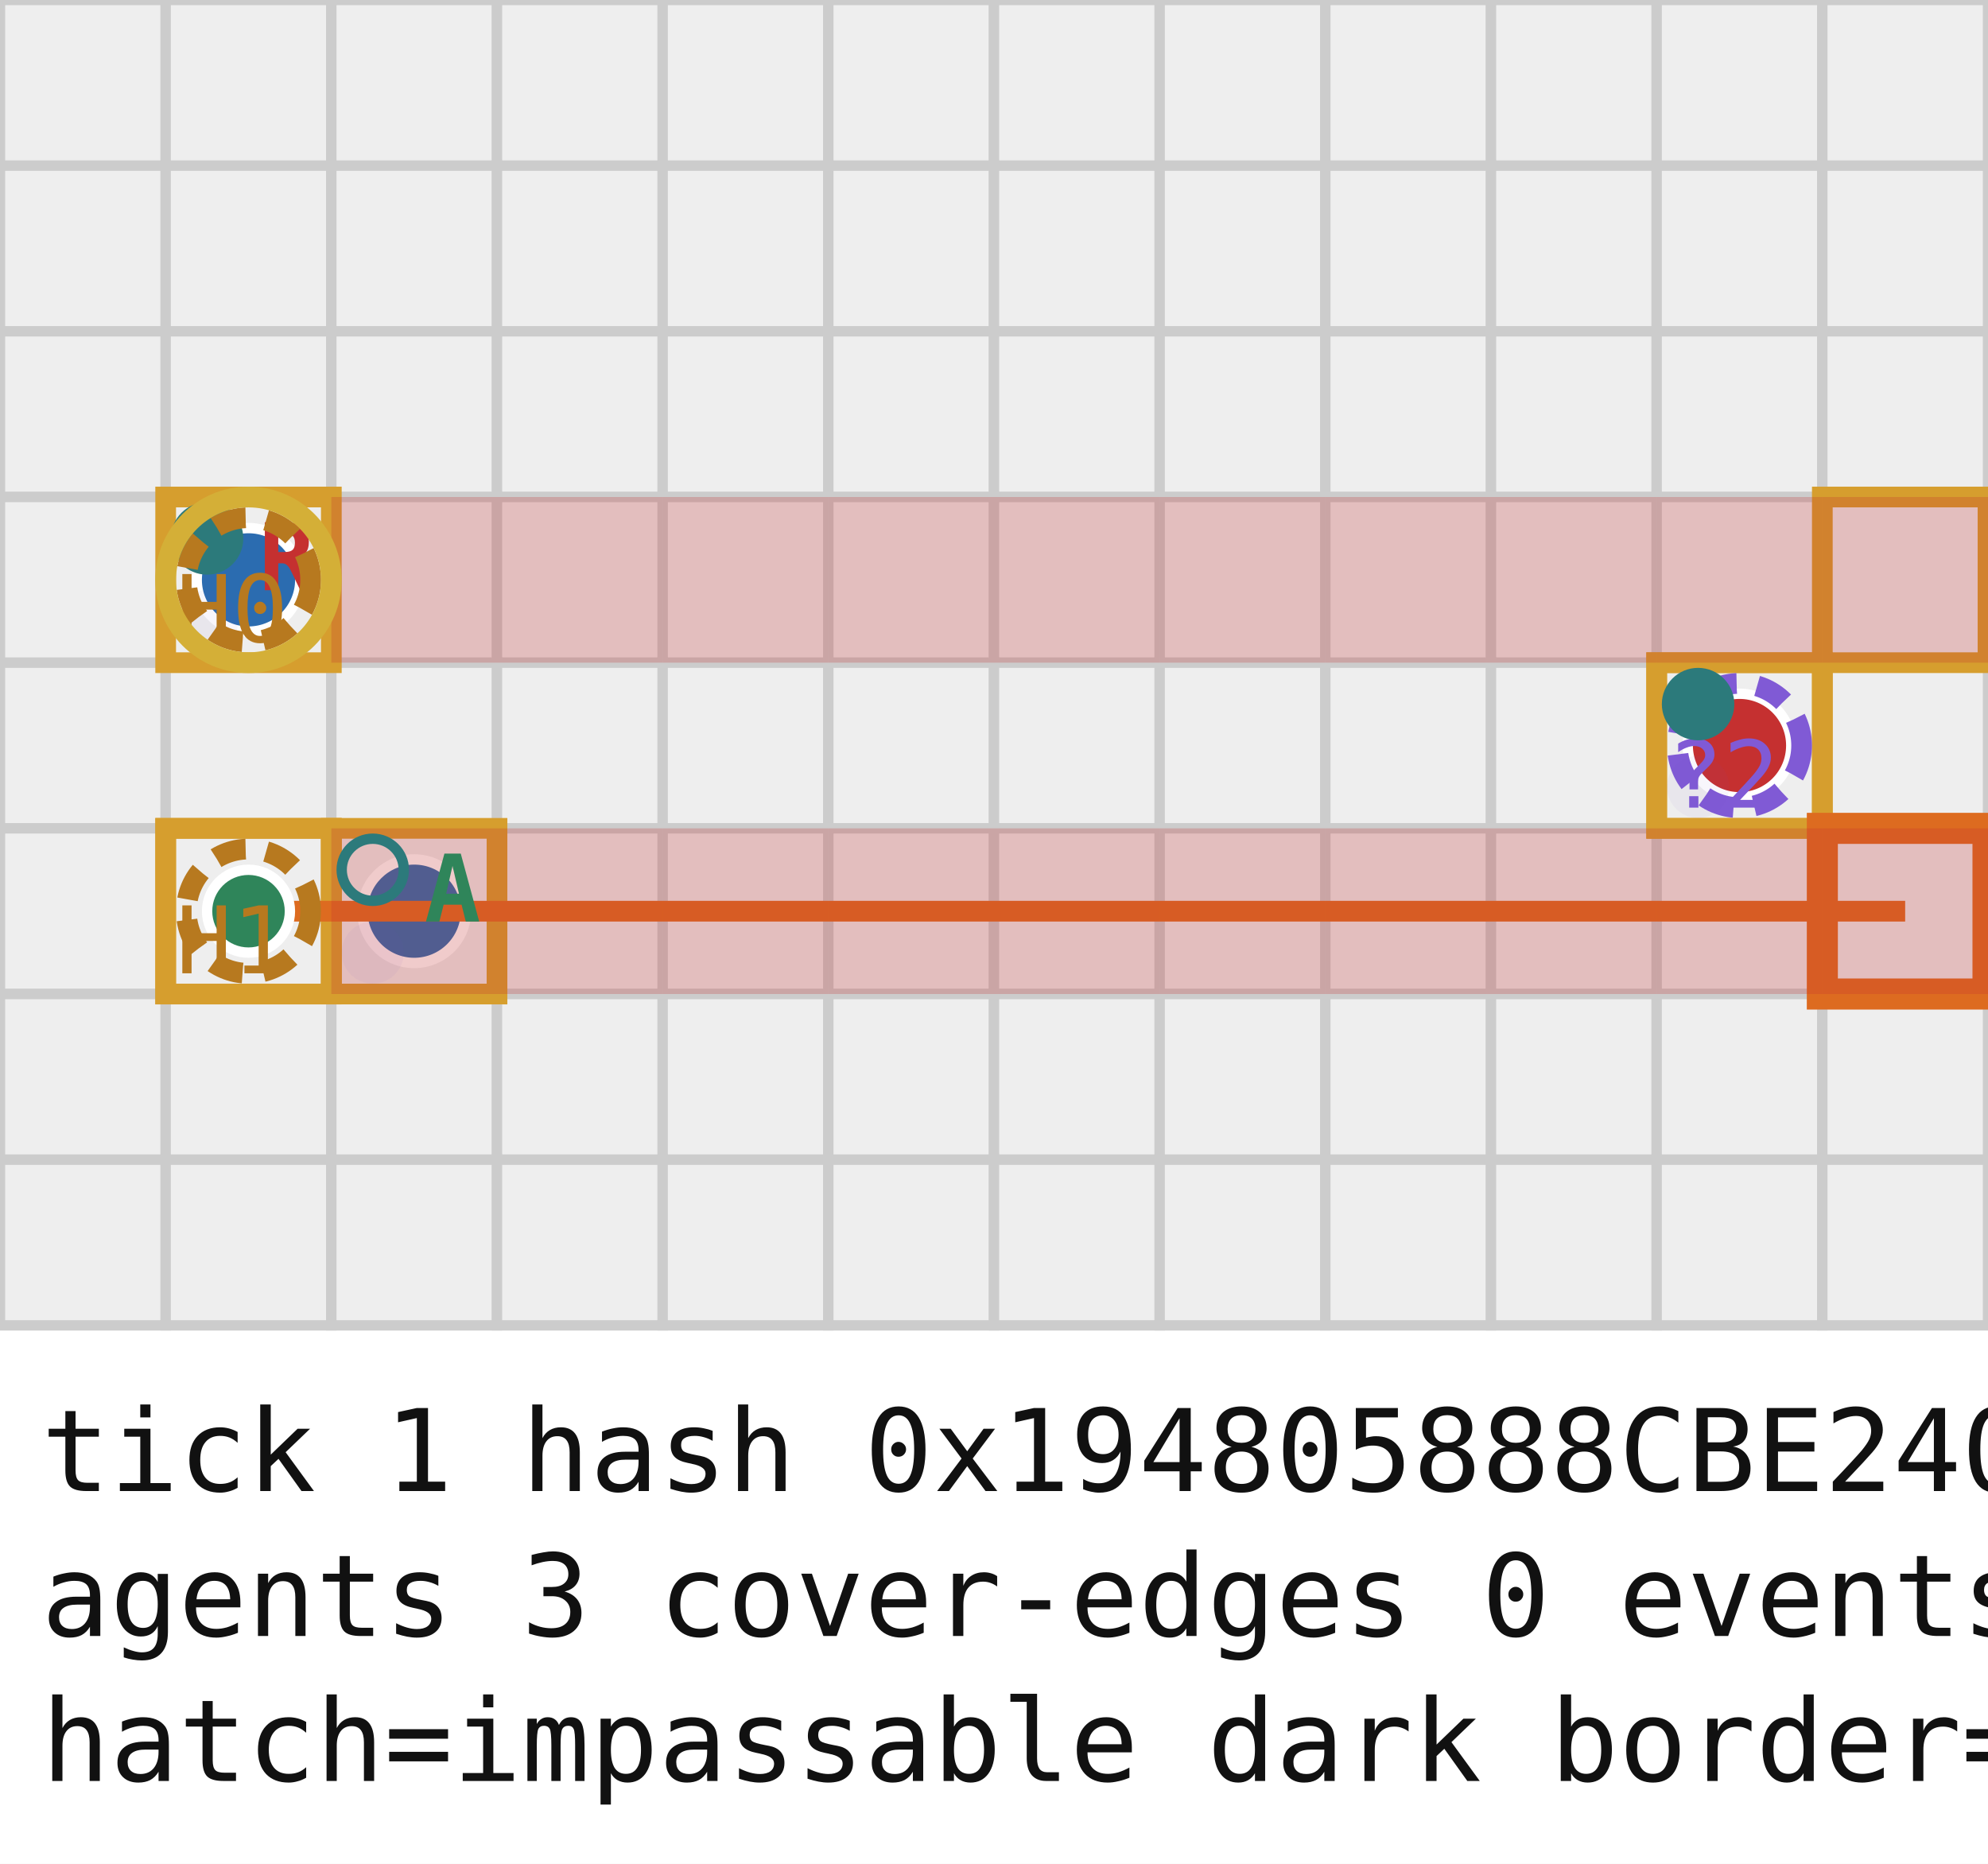
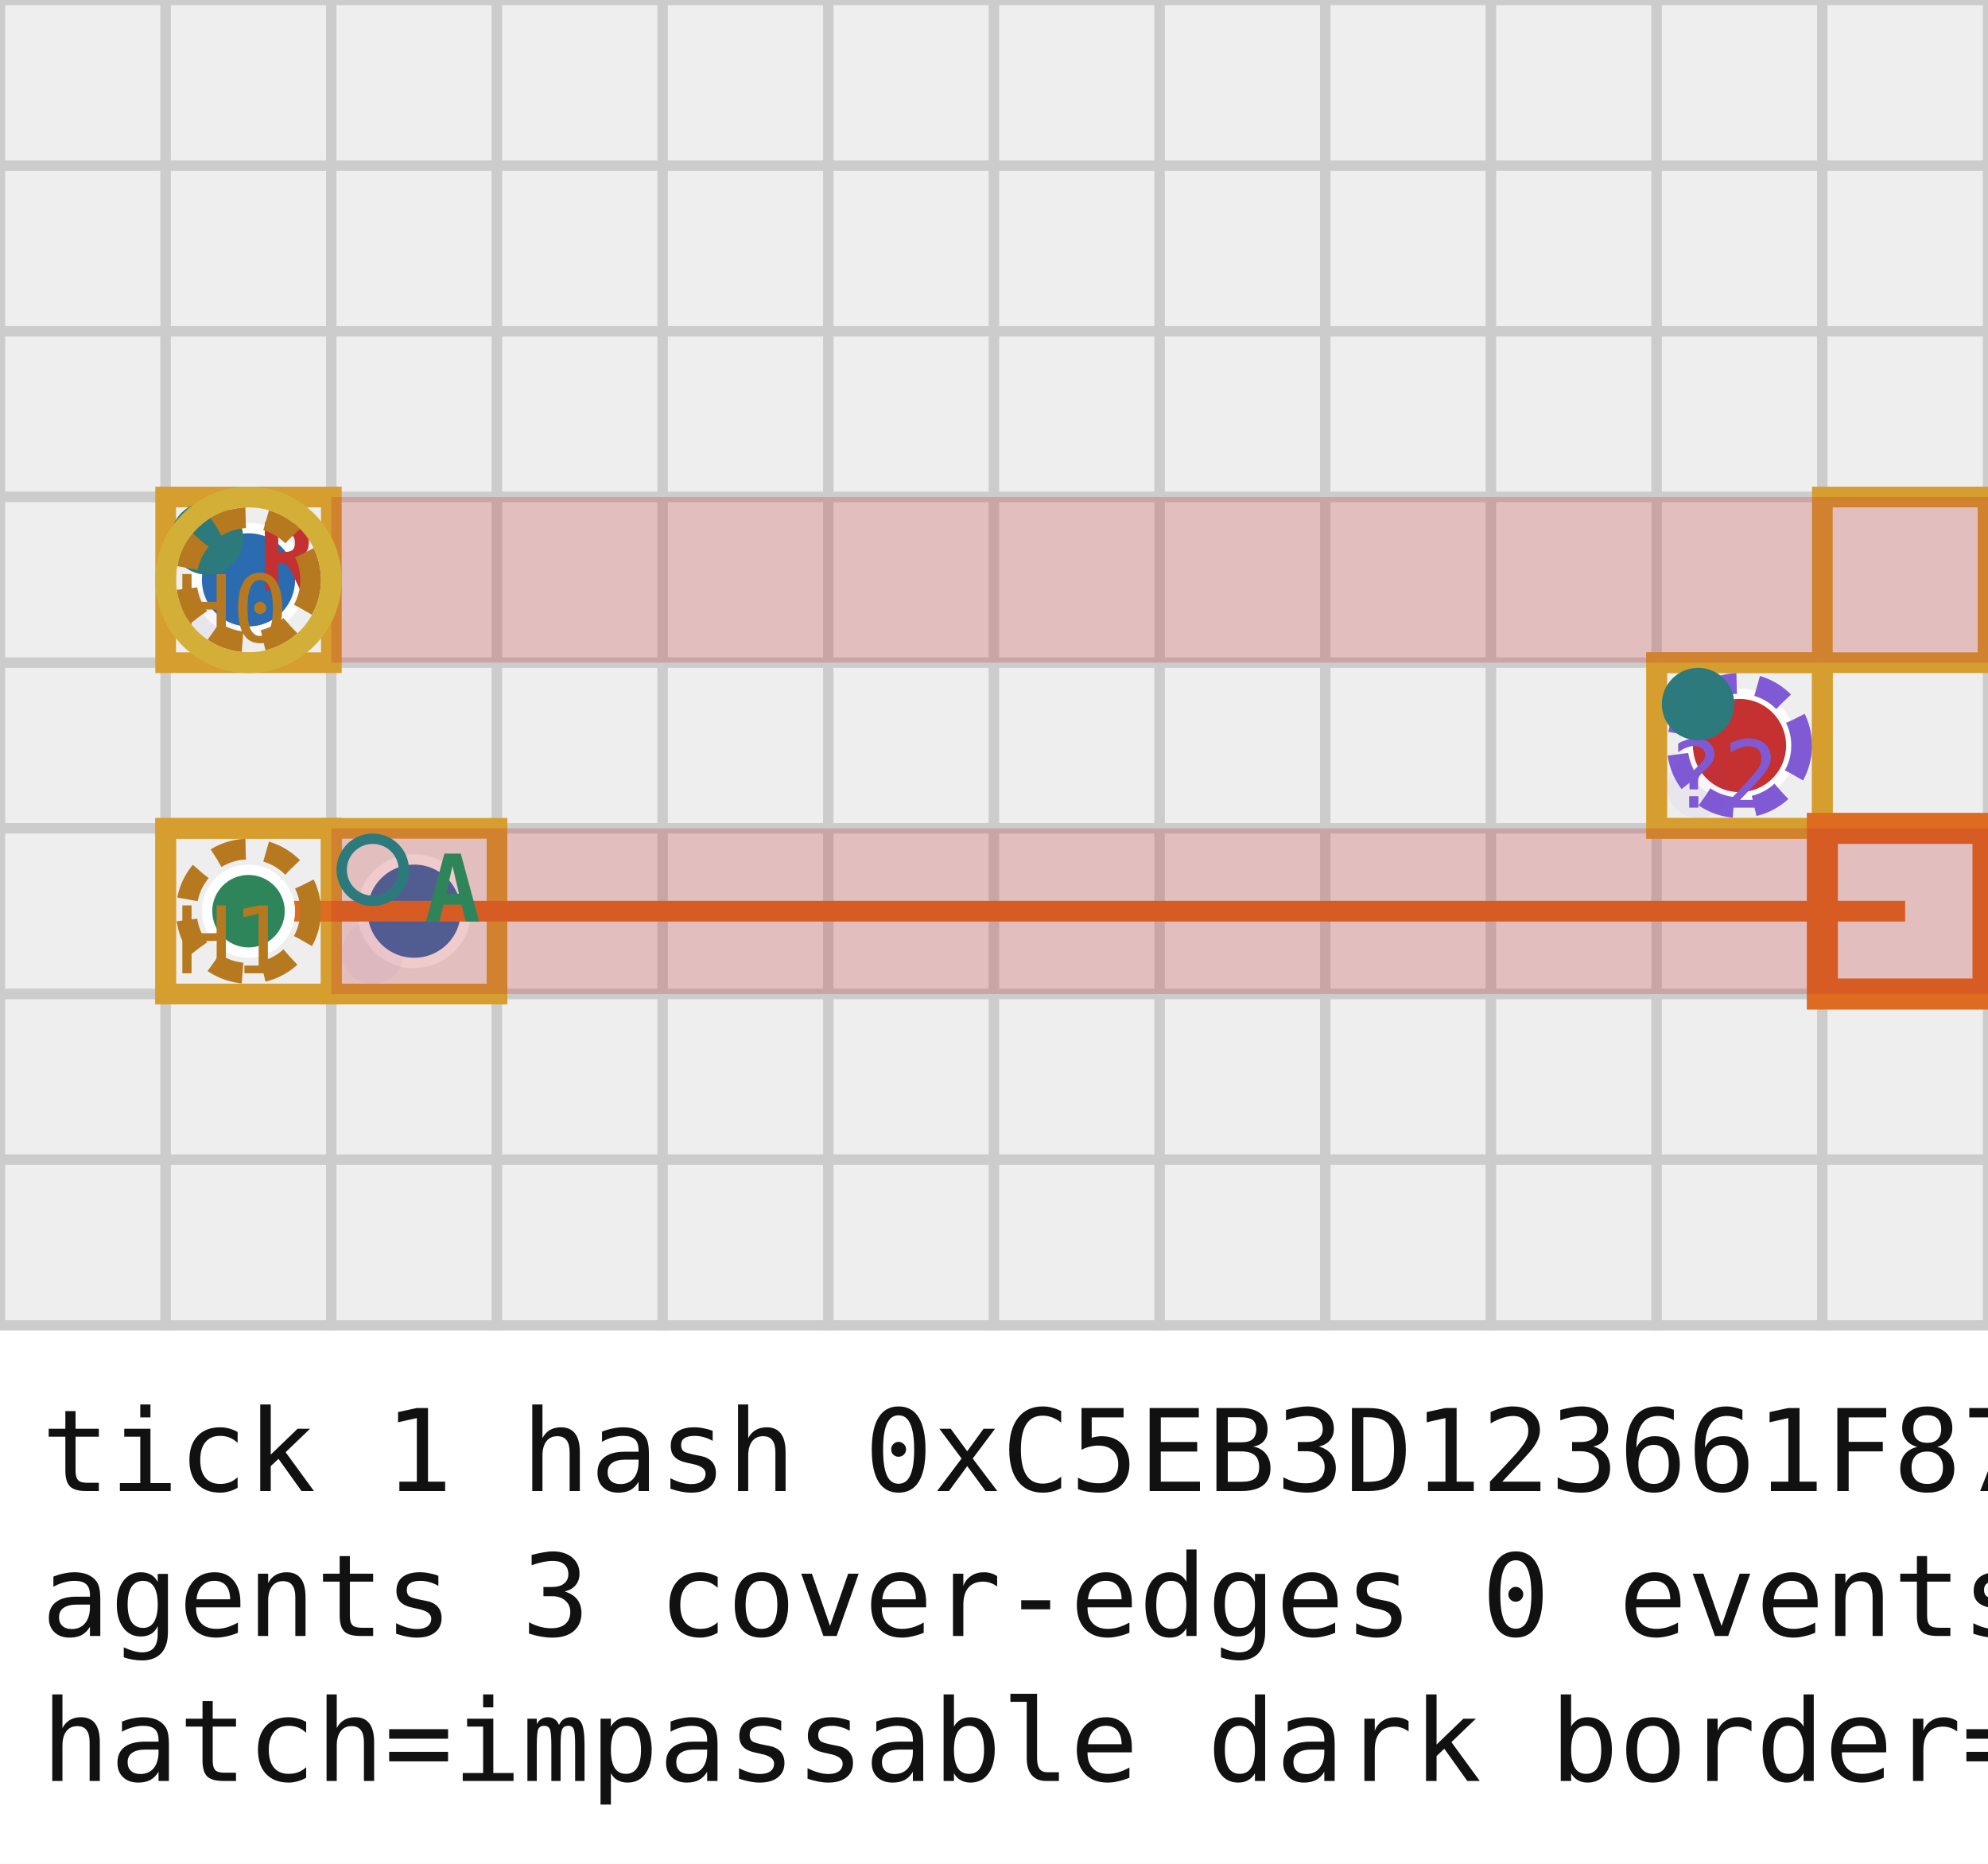
<svg xmlns="http://www.w3.org/2000/svg" width="192" height="180" viewBox="0 0 192 180">
  <defs>
    <pattern id="cw-hatch" width="4" height="4" patternUnits="userSpaceOnUse">
      <path d="M0,4 L4,0" stroke="#8a8a8a" stroke-width="1" />
    </pattern>
  </defs>
  <rect x="0" y="0" width="192" height="180" fill="#ffffff" />
  <rect x="0" y="0" width="16" height="16" fill="rgb(238,238,238)" stroke="#cccccc" stroke-width="1" />
  <rect x="16" y="0" width="16" height="16" fill="rgb(238,238,238)" stroke="#cccccc" stroke-width="1" />
  <rect x="32" y="0" width="16" height="16" fill="rgb(238,238,238)" stroke="#cccccc" stroke-width="1" />
  <rect x="48" y="0" width="16" height="16" fill="rgb(238,238,238)" stroke="#cccccc" stroke-width="1" />
  <rect x="64" y="0" width="16" height="16" fill="rgb(238,238,238)" stroke="#cccccc" stroke-width="1" />
  <rect x="80" y="0" width="16" height="16" fill="rgb(238,238,238)" stroke="#cccccc" stroke-width="1" />
  <rect x="96" y="0" width="16" height="16" fill="rgb(238,238,238)" stroke="#cccccc" stroke-width="1" />
  <rect x="112" y="0" width="16" height="16" fill="rgb(238,238,238)" stroke="#cccccc" stroke-width="1" />
  <rect x="128" y="0" width="16" height="16" fill="rgb(238,238,238)" stroke="#cccccc" stroke-width="1" />
  <rect x="144" y="0" width="16" height="16" fill="rgb(238,238,238)" stroke="#cccccc" stroke-width="1" />
  <rect x="160" y="0" width="16" height="16" fill="rgb(238,238,238)" stroke="#cccccc" stroke-width="1" />
  <rect x="176" y="0" width="16" height="16" fill="rgb(238,238,238)" stroke="#cccccc" stroke-width="1" />
  <rect x="0" y="16" width="16" height="16" fill="rgb(238,238,238)" stroke="#cccccc" stroke-width="1" />
  <rect x="16" y="16" width="16" height="16" fill="rgb(238,238,238)" stroke="#cccccc" stroke-width="1" />
  <rect x="32" y="16" width="16" height="16" fill="rgb(238,238,238)" stroke="#cccccc" stroke-width="1" />
  <rect x="48" y="16" width="16" height="16" fill="rgb(238,238,238)" stroke="#cccccc" stroke-width="1" />
  <rect x="64" y="16" width="16" height="16" fill="rgb(238,238,238)" stroke="#cccccc" stroke-width="1" />
  <rect x="80" y="16" width="16" height="16" fill="rgb(238,238,238)" stroke="#cccccc" stroke-width="1" />
  <rect x="96" y="16" width="16" height="16" fill="rgb(238,238,238)" stroke="#cccccc" stroke-width="1" />
  <rect x="112" y="16" width="16" height="16" fill="rgb(238,238,238)" stroke="#cccccc" stroke-width="1" />
  <rect x="128" y="16" width="16" height="16" fill="rgb(238,238,238)" stroke="#cccccc" stroke-width="1" />
  <rect x="144" y="16" width="16" height="16" fill="rgb(238,238,238)" stroke="#cccccc" stroke-width="1" />
  <rect x="160" y="16" width="16" height="16" fill="rgb(238,238,238)" stroke="#cccccc" stroke-width="1" />
  <rect x="176" y="16" width="16" height="16" fill="rgb(238,238,238)" stroke="#cccccc" stroke-width="1" />
  <rect x="0" y="32" width="16" height="16" fill="rgb(238,238,238)" stroke="#cccccc" stroke-width="1" />
  <rect x="16" y="32" width="16" height="16" fill="rgb(238,238,238)" stroke="#cccccc" stroke-width="1" />
  <rect x="32" y="32" width="16" height="16" fill="rgb(238,238,238)" stroke="#cccccc" stroke-width="1" />
  <rect x="48" y="32" width="16" height="16" fill="rgb(238,238,238)" stroke="#cccccc" stroke-width="1" />
  <rect x="64" y="32" width="16" height="16" fill="rgb(238,238,238)" stroke="#cccccc" stroke-width="1" />
  <rect x="80" y="32" width="16" height="16" fill="rgb(238,238,238)" stroke="#cccccc" stroke-width="1" />
  <rect x="96" y="32" width="16" height="16" fill="rgb(238,238,238)" stroke="#cccccc" stroke-width="1" />
  <rect x="112" y="32" width="16" height="16" fill="rgb(238,238,238)" stroke="#cccccc" stroke-width="1" />
  <rect x="128" y="32" width="16" height="16" fill="rgb(238,238,238)" stroke="#cccccc" stroke-width="1" />
  <rect x="144" y="32" width="16" height="16" fill="rgb(238,238,238)" stroke="#cccccc" stroke-width="1" />
  <rect x="160" y="32" width="16" height="16" fill="rgb(238,238,238)" stroke="#cccccc" stroke-width="1" />
  <rect x="176" y="32" width="16" height="16" fill="rgb(238,238,238)" stroke="#cccccc" stroke-width="1" />
  <rect x="0" y="48" width="16" height="16" fill="rgb(238,238,238)" stroke="#cccccc" stroke-width="1" />
  <rect x="16" y="48" width="16" height="16" fill="rgb(238,238,238)" stroke="#cccccc" stroke-width="1" />
  <rect x="32" y="48" width="16" height="16" fill="rgb(238,238,238)" stroke="#cccccc" stroke-width="1" />
  <rect x="48" y="48" width="16" height="16" fill="rgb(238,238,238)" stroke="#cccccc" stroke-width="1" />
  <rect x="64" y="48" width="16" height="16" fill="rgb(238,238,238)" stroke="#cccccc" stroke-width="1" />
  <rect x="80" y="48" width="16" height="16" fill="rgb(238,238,238)" stroke="#cccccc" stroke-width="1" />
  <rect x="96" y="48" width="16" height="16" fill="rgb(238,238,238)" stroke="#cccccc" stroke-width="1" />
  <rect x="112" y="48" width="16" height="16" fill="rgb(238,238,238)" stroke="#cccccc" stroke-width="1" />
  <rect x="128" y="48" width="16" height="16" fill="rgb(238,238,238)" stroke="#cccccc" stroke-width="1" />
  <rect x="144" y="48" width="16" height="16" fill="rgb(238,238,238)" stroke="#cccccc" stroke-width="1" />
  <rect x="160" y="48" width="16" height="16" fill="rgb(238,238,238)" stroke="#cccccc" stroke-width="1" />
  <rect x="176" y="48" width="16" height="16" fill="rgb(238,238,238)" stroke="#cccccc" stroke-width="1" />
  <rect x="0" y="64" width="16" height="16" fill="rgb(238,238,238)" stroke="#cccccc" stroke-width="1" />
  <rect x="16" y="64" width="16" height="16" fill="rgb(238,238,238)" stroke="#cccccc" stroke-width="1" />
  <rect x="32" y="64" width="16" height="16" fill="rgb(238,238,238)" stroke="#cccccc" stroke-width="1" />
  <rect x="48" y="64" width="16" height="16" fill="rgb(238,238,238)" stroke="#cccccc" stroke-width="1" />
  <rect x="64" y="64" width="16" height="16" fill="rgb(238,238,238)" stroke="#cccccc" stroke-width="1" />
  <rect x="80" y="64" width="16" height="16" fill="rgb(238,238,238)" stroke="#cccccc" stroke-width="1" />
  <rect x="96" y="64" width="16" height="16" fill="rgb(238,238,238)" stroke="#cccccc" stroke-width="1" />
  <rect x="112" y="64" width="16" height="16" fill="rgb(238,238,238)" stroke="#cccccc" stroke-width="1" />
  <rect x="128" y="64" width="16" height="16" fill="rgb(238,238,238)" stroke="#cccccc" stroke-width="1" />
  <rect x="144" y="64" width="16" height="16" fill="rgb(238,238,238)" stroke="#cccccc" stroke-width="1" />
  <rect x="160" y="64" width="16" height="16" fill="rgb(238,238,238)" stroke="#cccccc" stroke-width="1" />
  <rect x="176" y="64" width="16" height="16" fill="rgb(238,238,238)" stroke="#cccccc" stroke-width="1" />
  <rect x="0" y="80" width="16" height="16" fill="rgb(238,238,238)" stroke="#cccccc" stroke-width="1" />
  <rect x="16" y="80" width="16" height="16" fill="rgb(238,238,238)" stroke="#cccccc" stroke-width="1" />
  <rect x="32" y="80" width="16" height="16" fill="rgb(238,238,238)" stroke="#cccccc" stroke-width="1" />
  <rect x="48" y="80" width="16" height="16" fill="rgb(238,238,238)" stroke="#cccccc" stroke-width="1" />
  <rect x="64" y="80" width="16" height="16" fill="rgb(238,238,238)" stroke="#cccccc" stroke-width="1" />
  <rect x="80" y="80" width="16" height="16" fill="rgb(238,238,238)" stroke="#cccccc" stroke-width="1" />
  <rect x="96" y="80" width="16" height="16" fill="rgb(238,238,238)" stroke="#cccccc" stroke-width="1" />
  <rect x="112" y="80" width="16" height="16" fill="rgb(238,238,238)" stroke="#cccccc" stroke-width="1" />
  <rect x="128" y="80" width="16" height="16" fill="rgb(238,238,238)" stroke="#cccccc" stroke-width="1" />
  <rect x="144" y="80" width="16" height="16" fill="rgb(238,238,238)" stroke="#cccccc" stroke-width="1" />
  <rect x="160" y="80" width="16" height="16" fill="rgb(238,238,238)" stroke="#cccccc" stroke-width="1" />
  <rect x="176" y="80" width="16" height="16" fill="rgb(238,238,238)" stroke="#cccccc" stroke-width="1" />
  <rect x="0" y="96" width="16" height="16" fill="rgb(238,238,238)" stroke="#cccccc" stroke-width="1" />
  <rect x="16" y="96" width="16" height="16" fill="rgb(238,238,238)" stroke="#cccccc" stroke-width="1" />
  <rect x="32" y="96" width="16" height="16" fill="rgb(238,238,238)" stroke="#cccccc" stroke-width="1" />
  <rect x="48" y="96" width="16" height="16" fill="rgb(238,238,238)" stroke="#cccccc" stroke-width="1" />
  <rect x="64" y="96" width="16" height="16" fill="rgb(238,238,238)" stroke="#cccccc" stroke-width="1" />
  <rect x="80" y="96" width="16" height="16" fill="rgb(238,238,238)" stroke="#cccccc" stroke-width="1" />
  <rect x="96" y="96" width="16" height="16" fill="rgb(238,238,238)" stroke="#cccccc" stroke-width="1" />
  <rect x="112" y="96" width="16" height="16" fill="rgb(238,238,238)" stroke="#cccccc" stroke-width="1" />
  <rect x="128" y="96" width="16" height="16" fill="rgb(238,238,238)" stroke="#cccccc" stroke-width="1" />
  <rect x="144" y="96" width="16" height="16" fill="rgb(238,238,238)" stroke="#cccccc" stroke-width="1" />
  <rect x="160" y="96" width="16" height="16" fill="rgb(238,238,238)" stroke="#cccccc" stroke-width="1" />
  <rect x="176" y="96" width="16" height="16" fill="rgb(238,238,238)" stroke="#cccccc" stroke-width="1" />
  <rect x="0" y="112" width="16" height="16" fill="rgb(238,238,238)" stroke="#cccccc" stroke-width="1" />
  <rect x="16" y="112" width="16" height="16" fill="rgb(238,238,238)" stroke="#cccccc" stroke-width="1" />
  <rect x="32" y="112" width="16" height="16" fill="rgb(238,238,238)" stroke="#cccccc" stroke-width="1" />
  <rect x="48" y="112" width="16" height="16" fill="rgb(238,238,238)" stroke="#cccccc" stroke-width="1" />
  <rect x="64" y="112" width="16" height="16" fill="rgb(238,238,238)" stroke="#cccccc" stroke-width="1" />
  <rect x="80" y="112" width="16" height="16" fill="rgb(238,238,238)" stroke="#cccccc" stroke-width="1" />
  <rect x="96" y="112" width="16" height="16" fill="rgb(238,238,238)" stroke="#cccccc" stroke-width="1" />
  <rect x="112" y="112" width="16" height="16" fill="rgb(238,238,238)" stroke="#cccccc" stroke-width="1" />
  <rect x="128" y="112" width="16" height="16" fill="rgb(238,238,238)" stroke="#cccccc" stroke-width="1" />
  <rect x="144" y="112" width="16" height="16" fill="rgb(238,238,238)" stroke="#cccccc" stroke-width="1" />
  <rect x="160" y="112" width="16" height="16" fill="rgb(238,238,238)" stroke="#cccccc" stroke-width="1" />
  <rect x="176" y="112" width="16" height="16" fill="rgb(238,238,238)" stroke="#cccccc" stroke-width="1" />
  <rect x="176" y="48" width="16" height="16" fill="none" stroke="#d69e2e" stroke-width="2" />
  <rect x="176" y="80" width="16" height="16" fill="none" stroke="#d69e2e" stroke-width="2" />
  <rect x="160" y="64" width="16" height="16" fill="none" stroke="#d69e2e" stroke-width="2" />
  <rect x="160" y="64" width="16" height="16" fill="none" stroke="#d69e2e" stroke-width="2" />
  <rect x="16" y="48" width="16" height="16" fill="none" stroke="#d69e2e" stroke-width="2" />
  <rect x="16" y="80" width="16" height="16" fill="none" stroke="#d69e2e" stroke-width="2" />
  <rect x="176" y="80" width="16" height="16" fill="none" stroke="#d69e2e" stroke-width="2" />
  <rect x="16" y="80" width="16" height="16" fill="none" stroke="#d69e2e" stroke-width="2" />
  <rect x="32" y="80" width="16" height="16" fill="none" stroke="#d69e2e" stroke-width="2" />
  <circle cx="24" cy="56" r="5" fill="#2b6cb0" stroke="#ffffff" stroke-width="1" />
  <line x1="40" y1="88" x2="184" y2="88" stroke="#2b6cb0" stroke-width="1" stroke-dasharray="3,2" />
  <circle cx="40" cy="88" r="5" fill="#2b6cb0" stroke="#ffffff" stroke-width="1" />
  <circle cx="168" cy="72" r="5" fill="#c53030" stroke="#ffffff" stroke-width="1" />
  <polyline points="24,88 40,88 56,88 72,88 88,88 104,88 120,88 136,88 152,88 168,88 184,88" fill="none" stroke="#dd6b20" stroke-width="2" />
  <circle cx="24" cy="88" r="4" fill="#2f855a" stroke="#ffffff" stroke-width="1" />
  <rect x="176" y="80" width="16" height="16" fill="none" stroke="#dd6b20" stroke-width="3" />
  <circle cx="168" cy="72" r="6" fill="none" stroke="#805ad5" stroke-width="2" stroke-dasharray="3,2" />
  <text x="161" y="78" font-family="monospace" font-size="9" fill="#805ad5">?2</text>
  <rect x="32" y="48" width="16" height="16" fill="#c53030" fill-opacity="0.25" />
  <rect x="48" y="48" width="16" height="16" fill="#c53030" fill-opacity="0.25" />
  <rect x="64" y="48" width="16" height="16" fill="#c53030" fill-opacity="0.25" />
  <rect x="80" y="48" width="16" height="16" fill="#c53030" fill-opacity="0.25" />
  <rect x="96" y="48" width="16" height="16" fill="#c53030" fill-opacity="0.25" />
  <rect x="112" y="48" width="16" height="16" fill="#c53030" fill-opacity="0.25" />
  <rect x="128" y="48" width="16" height="16" fill="#c53030" fill-opacity="0.25" />
  <rect x="144" y="48" width="16" height="16" fill="#c53030" fill-opacity="0.25" />
  <rect x="160" y="48" width="16" height="16" fill="#c53030" fill-opacity="0.25" />
  <rect x="176" y="48" width="16" height="16" fill="#c53030" fill-opacity="0.25" />
  <text x="25" y="57" font-family="monospace" font-size="9" font-weight="bold" fill="#c53030">R</text>
  <rect x="32" y="80" width="16" height="16" fill="#c53030" fill-opacity="0.25" />
  <rect x="48" y="80" width="16" height="16" fill="#c53030" fill-opacity="0.25" />
  <rect x="64" y="80" width="16" height="16" fill="#c53030" fill-opacity="0.25" />
  <rect x="80" y="80" width="16" height="16" fill="#c53030" fill-opacity="0.25" />
  <rect x="96" y="80" width="16" height="16" fill="#c53030" fill-opacity="0.25" />
  <rect x="112" y="80" width="16" height="16" fill="#c53030" fill-opacity="0.25" />
  <rect x="128" y="80" width="16" height="16" fill="#c53030" fill-opacity="0.25" />
  <rect x="144" y="80" width="16" height="16" fill="#c53030" fill-opacity="0.25" />
  <rect x="160" y="80" width="16" height="16" fill="#c53030" fill-opacity="0.25" />
  <rect x="176" y="80" width="16" height="16" fill="#c53030" fill-opacity="0.25" />
  <text x="41" y="89" font-family="monospace" font-size="9" font-weight="bold" fill="#2f855a">A</text>
  <circle cx="20" cy="52" r="3" fill="#2c7a7b" stroke="#2c7a7b" stroke-width="1" />
  <circle cx="36" cy="84" r="3" fill="none" stroke="#2c7a7b" stroke-width="1" />
  <circle cx="164" cy="68" r="3" fill="#2c7a7b" stroke="#2c7a7b" stroke-width="1" />
  <circle cx="20" cy="60" r="3" fill="#6b46c1" fill-opacity="0.05" />
  <circle cx="36" cy="92" r="3" fill="#6b46c1" fill-opacity="0.05" />
  <circle cx="164" cy="76" r="3" fill="#6b46c1" fill-opacity="0.05" />
  <circle cx="24" cy="56" r="6" fill="none" stroke="#b7791f" stroke-width="2" stroke-dasharray="3,2" />
  <text x="17" y="62" font-family="monospace" font-size="9" fill="#b7791f">H0</text>
  <circle cx="24" cy="88" r="6" fill="none" stroke="#b7791f" stroke-width="2" stroke-dasharray="3,2" />
  <text x="17" y="94" font-family="monospace" font-size="9" fill="#b7791f">H1</text>
  <circle cx="24" cy="56" r="8" fill="none" stroke="#d4af37" stroke-width="2" />
-   <text x="4" y="144" font-family="monospace" font-size="11" fill="#111111">tick 1  hash 0x194805888CBE240D  draws 0</text>
+   <text x="4" y="144" font-family="monospace" font-size="11" fill="#111111">tick 1  hash 0xC5EB3D123661F874  draws 0</text>
  <text x="4" y="158" font-family="monospace" font-size="11" fill="#111111">agents 3  cover-edges 0  events 10</text>
  <text x="4" y="172" font-family="monospace" font-size="11" fill="#111111">hatch=impassable  dark border=opaque  darker fill=higher elevation  triangle=cover  circle=agent</text>
</svg>
